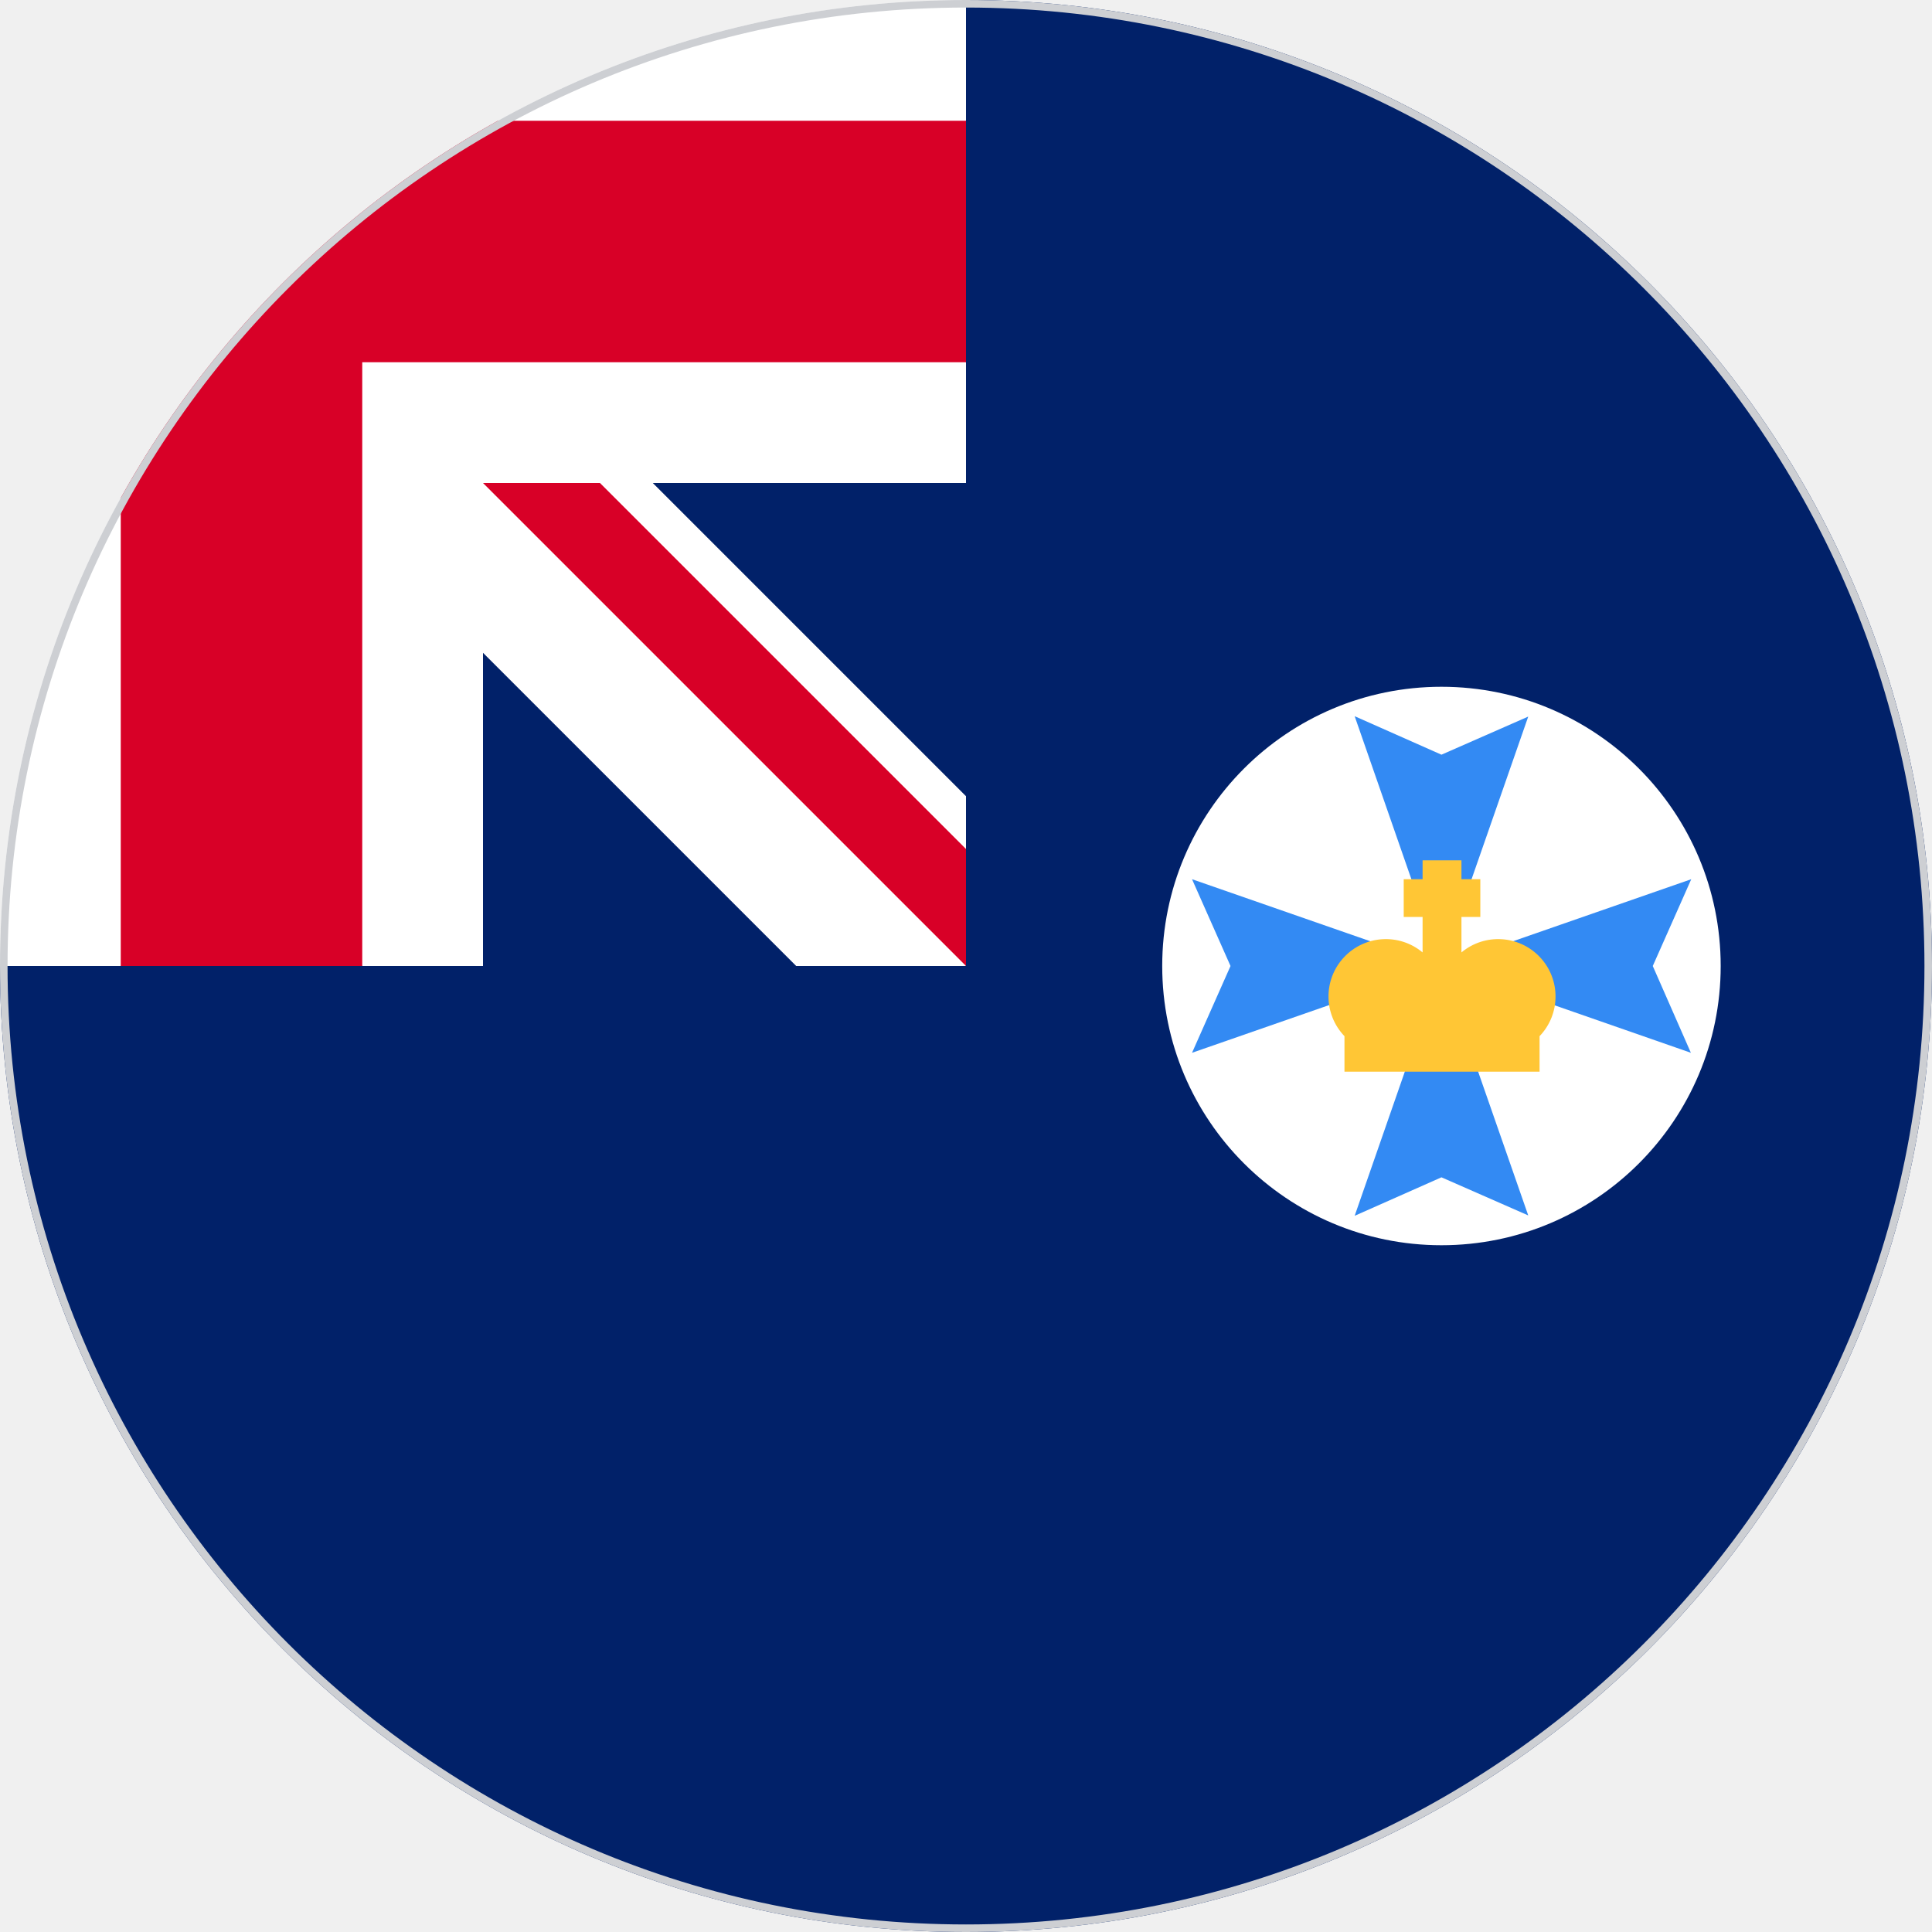
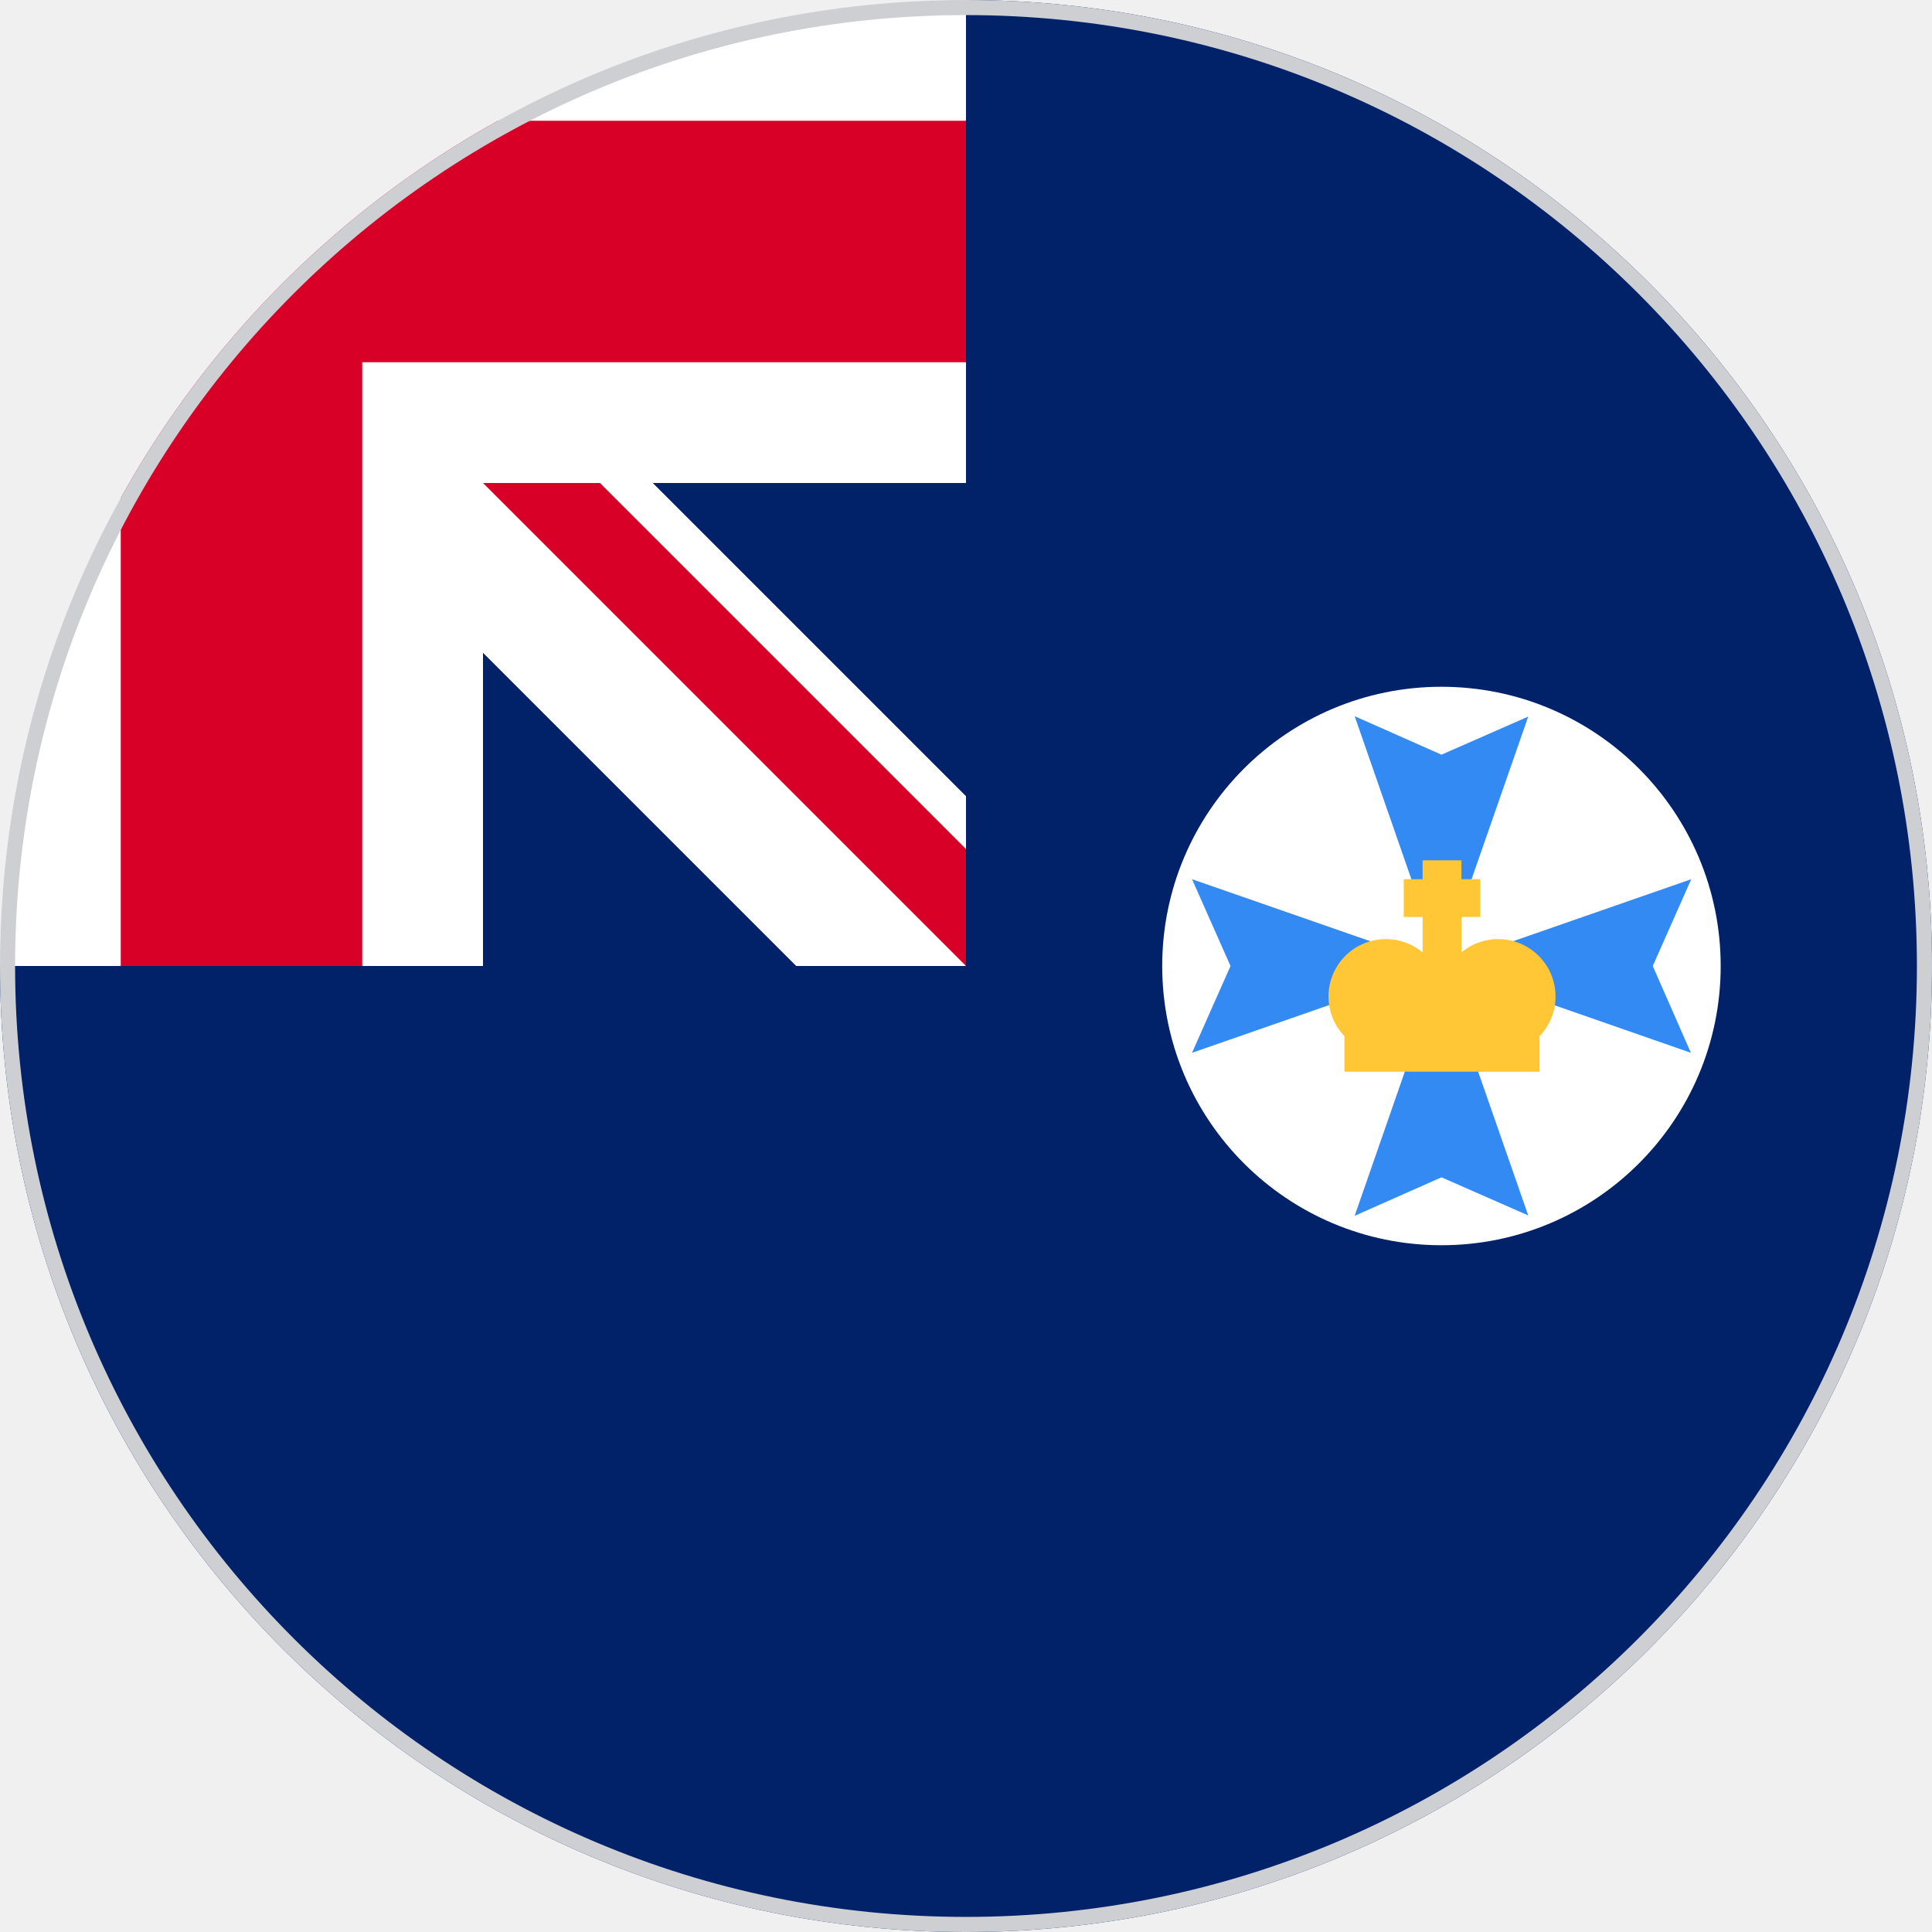
<svg xmlns="http://www.w3.org/2000/svg" width="512" height="512" viewBox="0 0 512 512">
  <defs>
    <clipPath id="c">
      <circle cx="256" cy="256" r="256" />
    </clipPath>
  </defs>
  <g clip-path="url(#c)">
    <path fill="#012169" d="M256 0h256v512H0V256Z" />
    <path fill="#FFFFFF" d="M0 0v32l32 32L0 96v160h32l32-32 32 32h32v-83l83 83h45l-8-16 8-15v-14l-83-83h83V96l-32-32 32-32V0H96L64 32 32 0Z" />
    <path fill="#D80027" d="M32 0v32H0v64h32v160h64V96h160V32H96V0Zm96 128 128 128v-31l-97-97z" />
    <circle cx="382" cy="256" r="74" fill="#FFFFFF" />
    <path fill="#338AF3" d="M405 322.1 382 312l-23 10.2 23-66.1zm0-132.2L382 200l-23-10.2 23 66.1zM315.9 279l10.2-23-10.2-23 66.1 23zm132.2 0L438 256l10.2-23-66.1 23z" />
    <path fill="#FFC635" d="M377 228v5h-5v10h5v9.4a15.2 15.2 0 0 0-20.7 22.2v9.4H408v-9.4a15.2 15.2 0 0 0-20.7-22.2V243h5v-10h-5v-5z" />
-     <circle cx="256" cy="256" r="256" fill="none" stroke="#cdcfd3" stroke-width="4" />
+     <circle cx="256" cy="256" r="256" fill="none" stroke="#cdcfd3" stroke-width="8" />
  </g>
</svg>
